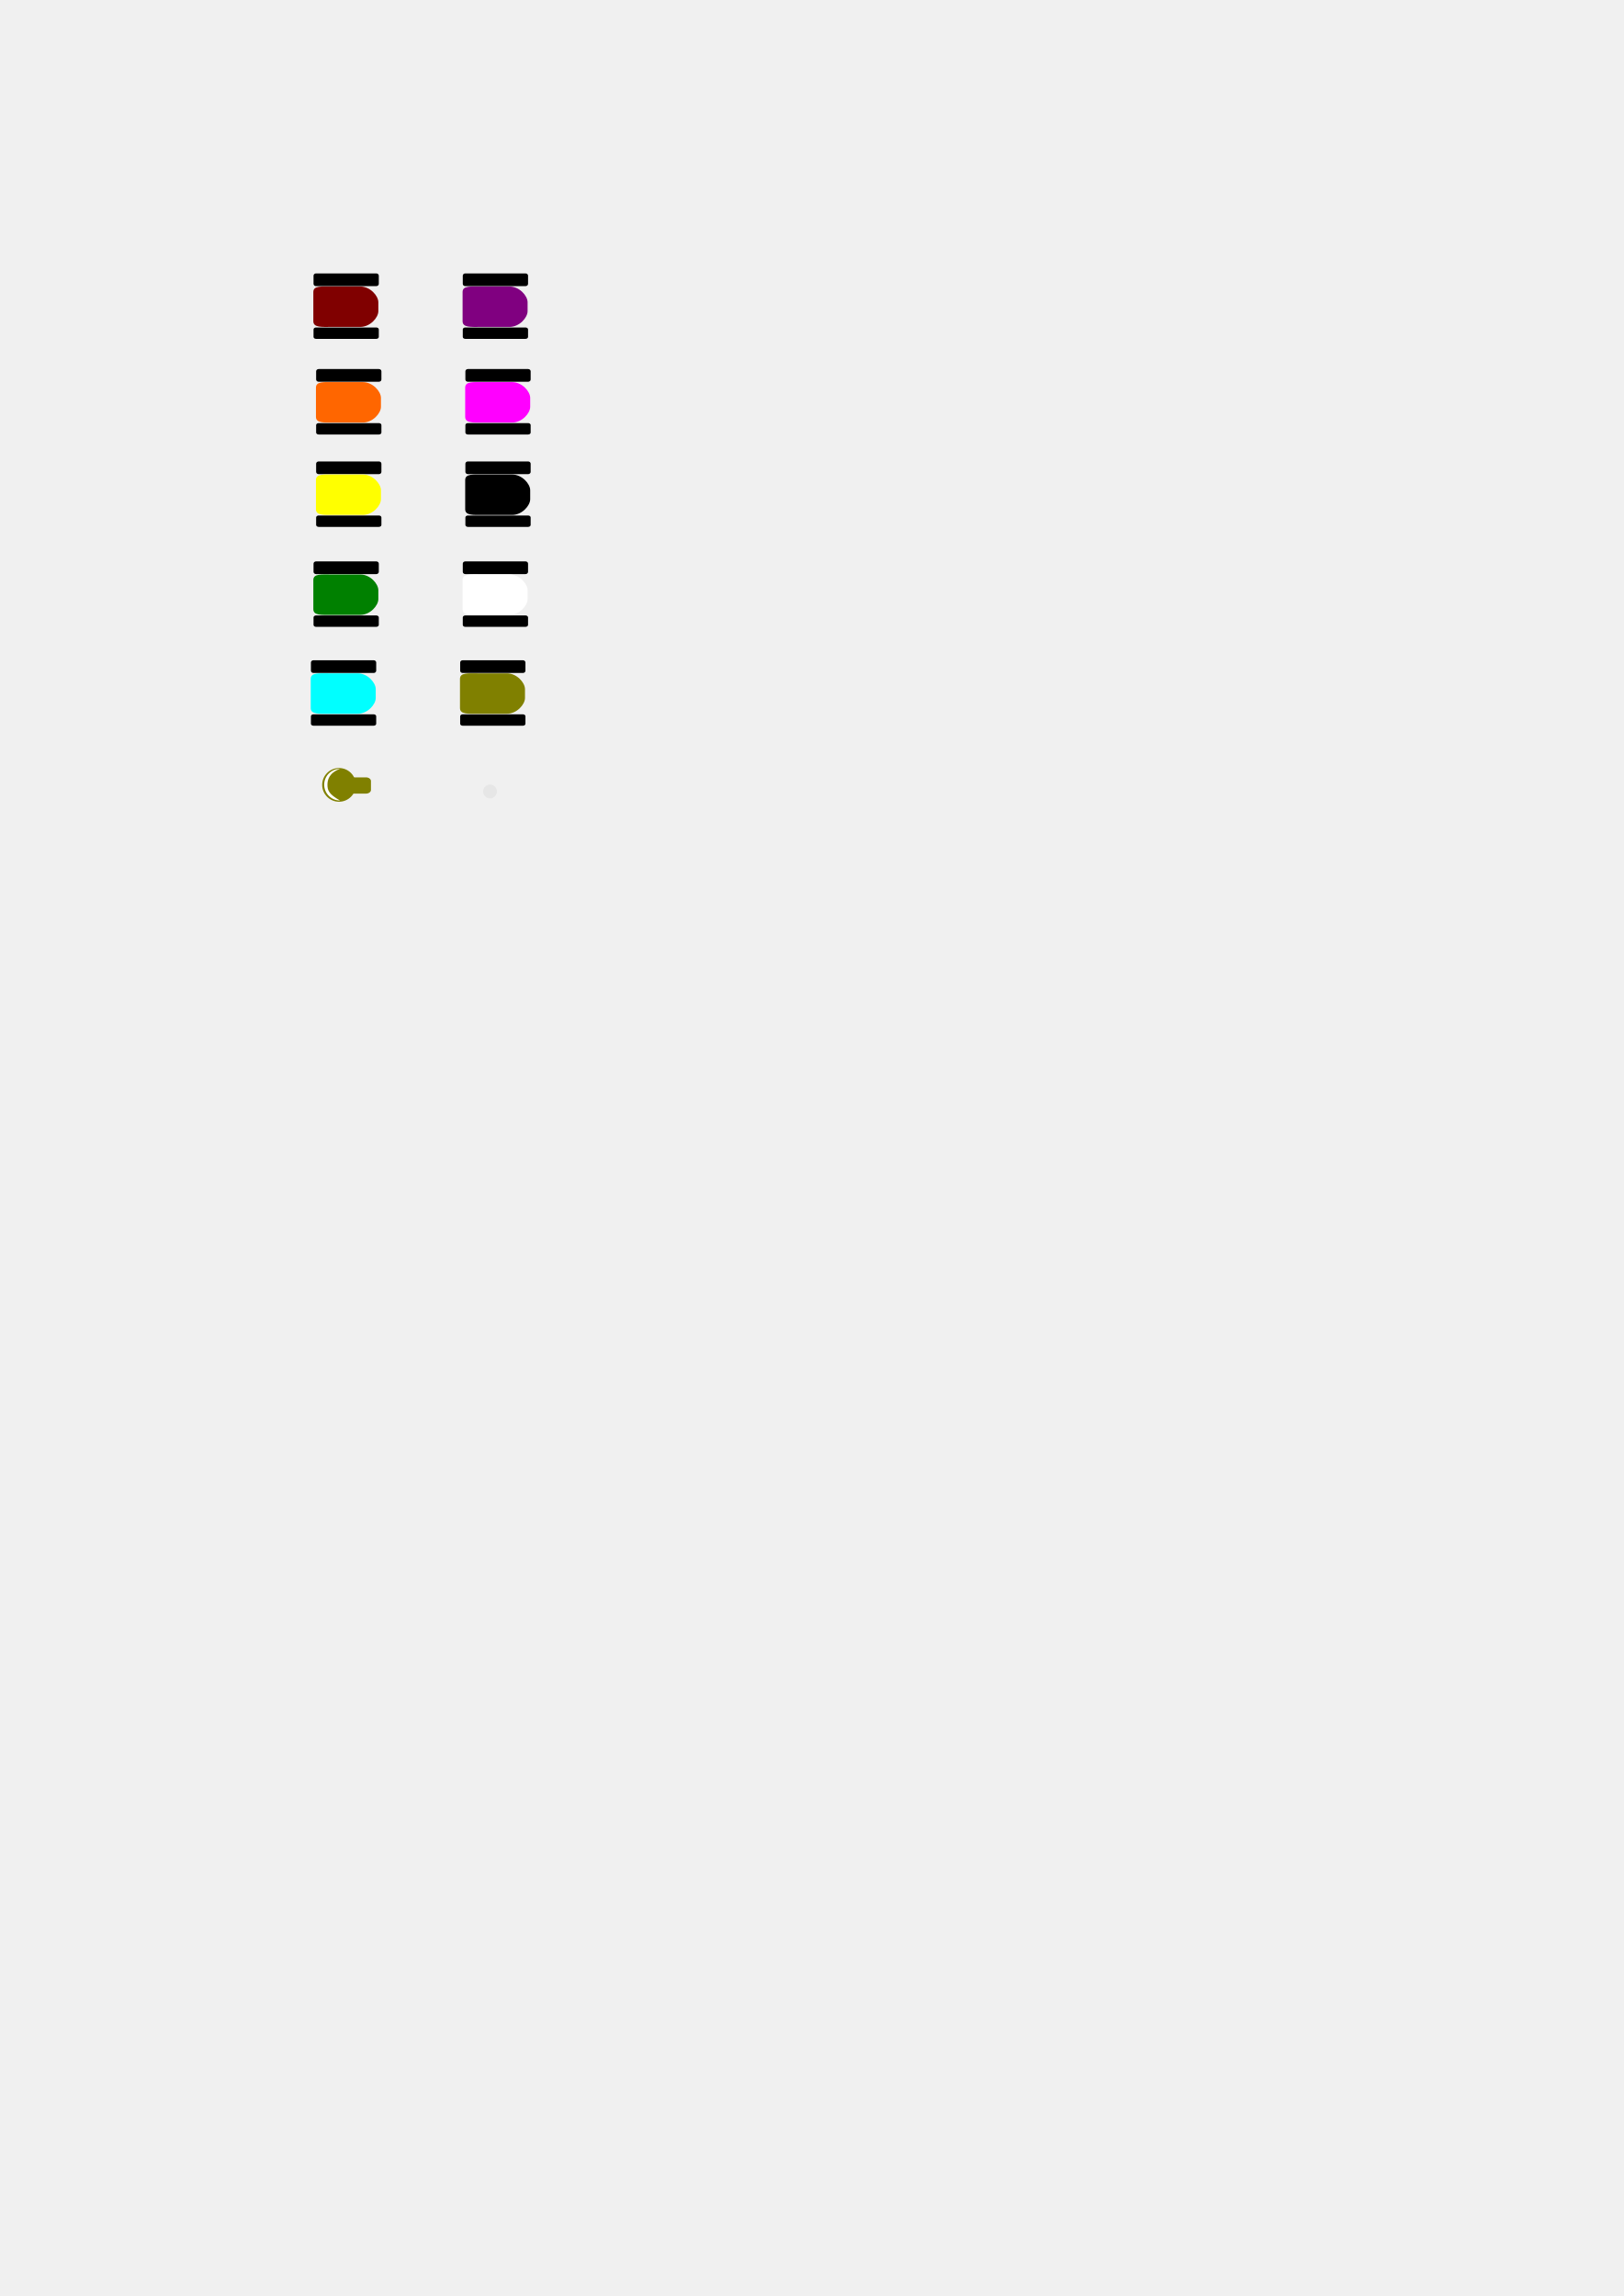
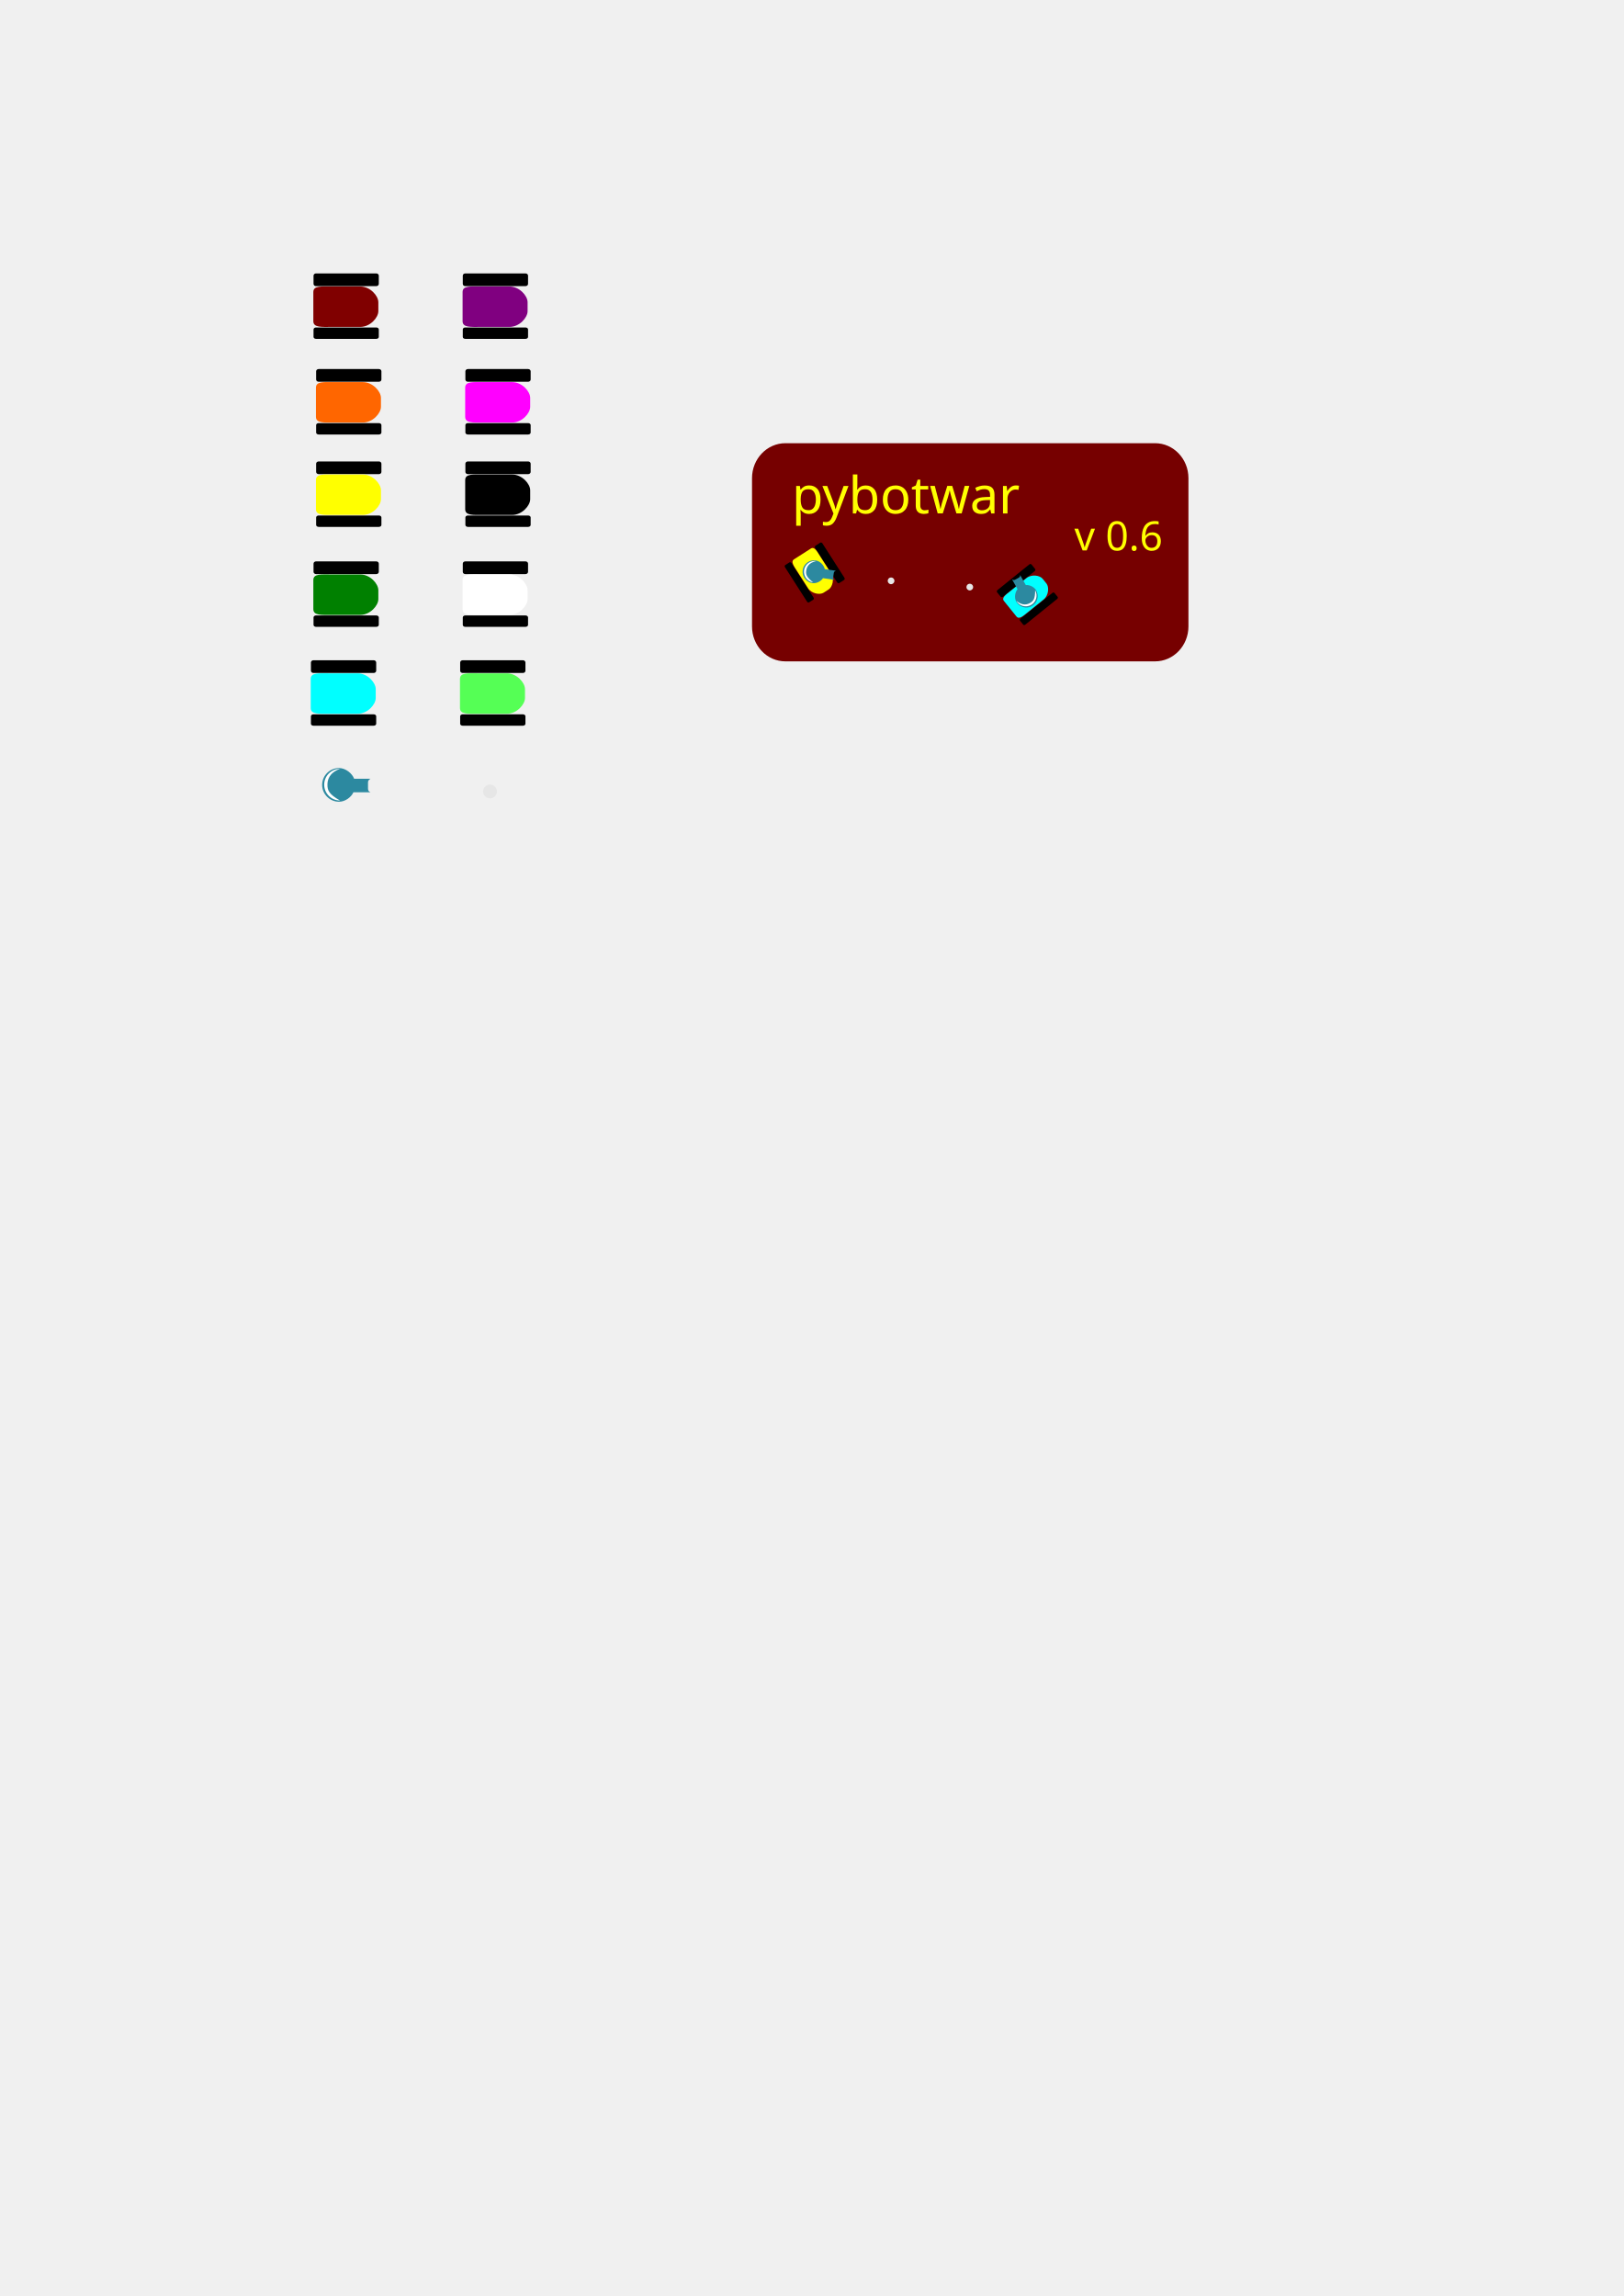
<svg xmlns="http://www.w3.org/2000/svg" width="744.094" height="1052.362" id="svg3172">
  <defs id="defs3174">
    </defs>
  <g id="layer1">
    <g id="r01" transform="matrix(0.2782805,0,0,0.277474,103.6351,112.221)">
      <rect rx="4.149" ry="3.695" y="47.199" x="143.908" height="20.997" width="107.492" id="rect3182" style="opacity:1;fill:#000000;fill-opacity:1;fill-rule:evenodd;stroke:none;stroke-width:3.84;stroke-linecap:butt;stroke-linejoin:miter;marker:none;marker-start:none;marker-mid:none;marker-end:none;stroke-miterlimit:4;stroke-dasharray:none;stroke-dashoffset:0;stroke-opacity:1;visibility:visible;display:inline;overflow:visible;enable-background:accumulate" />
      <rect style="opacity:1;fill:#000000;fill-opacity:1;fill-rule:evenodd;stroke:none;stroke-width:3.84;stroke-linecap:butt;stroke-linejoin:miter;marker:none;marker-start:none;marker-mid:none;marker-end:none;stroke-miterlimit:4;stroke-dasharray:none;stroke-dashoffset:0;stroke-opacity:1;visibility:visible;display:inline;overflow:visible;enable-background:accumulate" id="rect3695" width="107.492" height="18.803" x="143.908" y="136.514" ry="3.233" rx="4.149" />
      <path id="rect3697" d="M 173.42,68.823 L 220.816,68.823 C 237.339,68.823 250.641,84.239 250.641,94.825 C 250.641,94.825 250.641,103.305 250.641,109.573 C 250.641,120.158 237.339,135.574 220.816,135.574 L 173.42,135.574 C 156.897,135.574 143.595,136.767 143.595,126.182 L 143.595,77.902 C 143.595,67.316 156.897,68.823 173.42,68.823 z" style="fill:#800000;fill-opacity:1;fill-rule:evenodd;stroke:none;stroke-width:3.84;stroke-linecap:butt;stroke-linejoin:miter;marker:none;marker-start:none;marker-mid:none;marker-end:none;stroke-miterlimit:4;stroke-dashoffset:0;stroke-opacity:1;visibility:visible;display:inline;overflow:visible;enable-background:accumulate" />
    </g>
    <g id="r02" transform="matrix(0.2782805,0,0,0.2774739,104.8296,113.3969)">
      <rect style="opacity:1;fill:#000000;fill-opacity:1;fill-rule:evenodd;stroke:none;stroke-width:3.84;stroke-linecap:butt;stroke-linejoin:miter;marker:none;marker-start:none;marker-mid:none;marker-end:none;stroke-miterlimit:4;stroke-dasharray:none;stroke-dashoffset:0;stroke-opacity:1;visibility:visible;display:inline;overflow:visible;enable-background:accumulate" id="rect3700" width="107.492" height="20.997" x="143.908" y="200.93" ry="3.695" rx="4.149" />
      <rect rx="4.149" ry="3.233" y="290.245" x="143.908" height="18.803" width="107.492" id="rect3702" style="opacity:1;fill:#000000;fill-opacity:1;fill-rule:evenodd;stroke:none;stroke-width:3.84;stroke-linecap:butt;stroke-linejoin:miter;marker:none;marker-start:none;marker-mid:none;marker-end:none;stroke-miterlimit:4;stroke-dasharray:none;stroke-dashoffset:0;stroke-opacity:1;visibility:visible;display:inline;overflow:visible;enable-background:accumulate" />
      <path style="fill:#ff6600;fill-opacity:1;fill-rule:evenodd;stroke:none;stroke-width:3.84;stroke-linecap:butt;stroke-linejoin:miter;marker:none;marker-start:none;marker-mid:none;marker-end:none;stroke-miterlimit:4;stroke-dashoffset:0;stroke-opacity:1;visibility:visible;display:inline;overflow:visible;enable-background:accumulate" d="M 173.42,222.554 L 220.816,222.554 C 237.339,222.554 250.641,237.97 250.641,248.555 C 250.641,248.555 250.641,257.036 250.641,263.303 C 250.641,273.889 237.339,289.305 220.816,289.305 L 173.42,289.305 C 156.897,289.305 143.595,290.498 143.595,279.913 L 143.595,231.632 C 143.595,221.047 156.897,222.554 173.42,222.554 z" id="path3704" />
    </g>
    <g id="r03" transform="matrix(0.2782805,0,0,0.2774739,104.8296,114.4946)">
      <rect rx="4.149" ry="3.695" y="349.593" x="143.908" height="20.997" width="107.492" id="rect3706" style="opacity:1;fill:#000000;fill-opacity:1;fill-rule:evenodd;stroke:none;stroke-width:3.84;stroke-linecap:butt;stroke-linejoin:miter;marker:none;marker-start:none;marker-mid:none;marker-end:none;stroke-miterlimit:4;stroke-dasharray:none;stroke-dashoffset:0;stroke-opacity:1;visibility:visible;display:inline;overflow:visible;enable-background:accumulate" />
      <rect style="opacity:1;fill:#000000;fill-opacity:1;fill-rule:evenodd;stroke:none;stroke-width:3.84;stroke-linecap:butt;stroke-linejoin:miter;marker:none;marker-start:none;marker-mid:none;marker-end:none;stroke-miterlimit:4;stroke-dasharray:none;stroke-dashoffset:0;stroke-opacity:1;visibility:visible;display:inline;overflow:visible;enable-background:accumulate" id="rect3708" width="107.492" height="18.803" x="143.908" y="438.908" ry="3.233" rx="4.149" />
      <path id="path3710" d="M 173.42,371.216 L 220.816,371.216 C 237.339,371.216 250.641,386.633 250.641,397.218 C 250.641,397.218 250.641,405.698 250.641,411.966 C 250.641,422.552 237.339,437.968 220.816,437.968 L 173.42,437.968 C 156.897,437.968 143.595,439.161 143.595,428.576 L 143.595,380.295 C 143.595,369.71 156.897,371.216 173.42,371.216 z" style="fill:#ffff00;fill-opacity:1;fill-rule:evenodd;stroke:none;stroke-width:3.84;stroke-linecap:butt;stroke-linejoin:miter;marker:none;marker-start:none;marker-mid:none;marker-end:none;stroke-miterlimit:4;stroke-dashoffset:0;stroke-opacity:1;visibility:visible;display:inline;overflow:visible;enable-background:accumulate" />
    </g>
    <g id="r04" transform="matrix(0.2782805,0,0,0.2774739,103.6351,115.7746)">
      <rect style="opacity:1;fill:#000000;fill-opacity:1;fill-rule:evenodd;stroke:none;stroke-width:3.84;stroke-linecap:butt;stroke-linejoin:miter;marker:none;marker-start:none;marker-mid:none;marker-end:none;stroke-miterlimit:4;stroke-dasharray:none;stroke-dashoffset:0;stroke-opacity:1;visibility:visible;display:inline;overflow:visible;enable-background:accumulate" id="rect3712" width="107.492" height="20.997" x="143.908" y="510.081" ry="3.695" rx="4.149" />
      <rect rx="4.149" ry="3.233" y="599.396" x="143.908" height="18.803" width="107.492" id="rect3714" style="opacity:1;fill:#000000;fill-opacity:1;fill-rule:evenodd;stroke:none;stroke-width:3.84;stroke-linecap:butt;stroke-linejoin:miter;marker:none;marker-start:none;marker-mid:none;marker-end:none;stroke-miterlimit:4;stroke-dasharray:none;stroke-dashoffset:0;stroke-opacity:1;visibility:visible;display:inline;overflow:visible;enable-background:accumulate" />
      <path style="fill:#008000;fill-opacity:1;fill-rule:evenodd;stroke:none;stroke-width:3.84;stroke-linecap:butt;stroke-linejoin:miter;marker:none;marker-start:none;marker-mid:none;marker-end:none;stroke-miterlimit:4;stroke-dashoffset:0;stroke-opacity:1;visibility:visible;display:inline;overflow:visible;enable-background:accumulate" d="M 173.42,531.705 L 220.816,531.705 C 237.339,531.705 250.641,547.121 250.641,557.706 C 250.641,557.706 250.641,566.187 250.641,572.454 C 250.641,583.04 237.339,598.456 220.816,598.456 L 173.42,598.456 C 156.897,598.456 143.595,599.649 143.595,589.064 L 143.595,540.783 C 143.595,530.198 156.897,531.705 173.42,531.705 z" id="path3716" />
    </g>
    <g id="r05" transform="matrix(0.2782805,0,0,0.277474,102.4405,117.0286)">
      <rect rx="4.149" ry="3.695" y="668.88" x="143.908" height="20.997" width="107.492" id="rect3718" style="opacity:1;fill:#000000;fill-opacity:1;fill-rule:evenodd;stroke:none;stroke-width:3.84;stroke-linecap:butt;stroke-linejoin:miter;marker:none;marker-start:none;marker-mid:none;marker-end:none;stroke-miterlimit:4;stroke-dasharray:none;stroke-dashoffset:0;stroke-opacity:1;visibility:visible;display:inline;overflow:visible;enable-background:accumulate" />
      <rect style="opacity:1;fill:#000000;fill-opacity:1;fill-rule:evenodd;stroke:none;stroke-width:3.84;stroke-linecap:butt;stroke-linejoin:miter;marker:none;marker-start:none;marker-mid:none;marker-end:none;stroke-miterlimit:4;stroke-dasharray:none;stroke-dashoffset:0;stroke-opacity:1;visibility:visible;display:inline;overflow:visible;enable-background:accumulate" id="rect3720" width="107.492" height="18.803" x="143.908" y="758.195" ry="3.233" rx="4.149" />
      <path id="path3722" d="M 173.42,690.504 L 220.816,690.504 C 237.339,690.504 250.641,705.92 250.641,716.505 C 250.641,716.505 250.641,724.986 250.641,731.253 C 250.641,741.839 237.339,757.255 220.816,757.255 L 173.42,757.255 C 156.897,757.255 143.595,758.448 143.595,747.863 L 143.595,699.582 C 143.595,688.997 156.897,690.504 173.42,690.504 z" style="fill:#00ffff;fill-opacity:1;fill-rule:evenodd;stroke:none;stroke-width:3.84;stroke-linecap:butt;stroke-linejoin:miter;marker:none;marker-start:none;marker-mid:none;marker-end:none;stroke-miterlimit:4;stroke-dashoffset:0;stroke-opacity:1;visibility:visible;display:inline;overflow:visible;enable-background:accumulate" />
    </g>
    <g id="r06" transform="matrix(0.2782805,0,0,0.277474,77.53862,112.221)">
      <rect style="opacity:1;fill:#000000;fill-opacity:1;fill-rule:evenodd;stroke:none;stroke-width:3.84;stroke-linecap:butt;stroke-linejoin:miter;marker:none;marker-start:none;marker-mid:none;marker-end:none;stroke-miterlimit:4;stroke-dasharray:none;stroke-dashoffset:0;stroke-opacity:1;visibility:visible;display:inline;overflow:visible;enable-background:accumulate" id="rect3724" width="107.492" height="20.997" x="483.467" y="47.199" ry="3.695" rx="4.149" />
      <rect rx="4.149" ry="3.233" y="136.514" x="483.467" height="18.803" width="107.492" id="rect3726" style="opacity:1;fill:#000000;fill-opacity:1;fill-rule:evenodd;stroke:none;stroke-width:3.84;stroke-linecap:butt;stroke-linejoin:miter;marker:none;marker-start:none;marker-mid:none;marker-end:none;stroke-miterlimit:4;stroke-dasharray:none;stroke-dashoffset:0;stroke-opacity:1;visibility:visible;display:inline;overflow:visible;enable-background:accumulate" />
      <path style="fill:#800080;fill-opacity:1;fill-rule:evenodd;stroke:none;stroke-width:3.84;stroke-linecap:butt;stroke-linejoin:miter;marker:none;marker-start:none;marker-mid:none;marker-end:none;stroke-miterlimit:4;stroke-dashoffset:0;stroke-opacity:1;visibility:visible;display:inline;overflow:visible;enable-background:accumulate" d="M 512.98,68.823 L 560.375,68.823 C 576.898,68.823 590.201,84.239 590.201,94.825 C 590.201,94.825 590.201,103.305 590.201,109.573 C 590.201,120.158 576.898,135.574 560.375,135.574 L 512.98,135.574 C 496.456,135.574 483.154,136.767 483.154,126.182 L 483.154,77.902 C 483.154,67.316 496.456,68.823 512.98,68.823 z" id="path3728" />
    </g>
    <g id="r07" transform="matrix(0.2782805,0,0,0.2774739,78.73318,113.3969)">
      <rect rx="4.149" ry="3.695" y="200.93" x="483.467" height="20.997" width="107.492" id="rect3730" style="opacity:1;fill:#000000;fill-opacity:1;fill-rule:evenodd;stroke:none;stroke-width:3.84;stroke-linecap:butt;stroke-linejoin:miter;marker:none;marker-start:none;marker-mid:none;marker-end:none;stroke-miterlimit:4;stroke-dasharray:none;stroke-dashoffset:0;stroke-opacity:1;visibility:visible;display:inline;overflow:visible;enable-background:accumulate" />
      <rect style="opacity:1;fill:#000000;fill-opacity:1;fill-rule:evenodd;stroke:none;stroke-width:3.84;stroke-linecap:butt;stroke-linejoin:miter;marker:none;marker-start:none;marker-mid:none;marker-end:none;stroke-miterlimit:4;stroke-dasharray:none;stroke-dashoffset:0;stroke-opacity:1;visibility:visible;display:inline;overflow:visible;enable-background:accumulate" id="rect3732" width="107.492" height="18.803" x="483.467" y="290.245" ry="3.233" rx="4.149" />
      <path id="path3734" d="M 512.98,222.554 L 560.375,222.554 C 576.898,222.554 590.201,237.97 590.201,248.555 C 590.201,248.555 590.201,257.036 590.201,263.303 C 590.201,273.889 576.898,289.305 560.375,289.305 L 512.98,289.305 C 496.456,289.305 483.154,290.498 483.154,279.913 L 483.154,231.632 C 483.154,221.047 496.456,222.554 512.98,222.554 z" style="fill:#ff00ff;fill-opacity:1;fill-rule:evenodd;stroke:none;stroke-width:3.84;stroke-linecap:butt;stroke-linejoin:miter;marker:none;marker-start:none;marker-mid:none;marker-end:none;stroke-miterlimit:4;stroke-dashoffset:0;stroke-opacity:1;visibility:visible;display:inline;overflow:visible;enable-background:accumulate" />
    </g>
    <g id="r08" transform="matrix(0.2782805,0,0,0.2774739,78.73318,114.4946)">
      <rect style="opacity:1;fill:#000000;fill-opacity:1;fill-rule:evenodd;stroke:none;stroke-width:3.84;stroke-linecap:butt;stroke-linejoin:miter;marker:none;marker-start:none;marker-mid:none;marker-end:none;stroke-miterlimit:4;stroke-dasharray:none;stroke-dashoffset:0;stroke-opacity:1;visibility:visible;display:inline;overflow:visible;enable-background:accumulate" id="rect3736" width="107.492" height="20.997" x="483.467" y="349.593" ry="3.695" rx="4.149" />
      <rect rx="4.149" ry="3.233" y="438.908" x="483.467" height="18.803" width="107.492" id="rect3738" style="opacity:1;fill:#000000;fill-opacity:1;fill-rule:evenodd;stroke:none;stroke-width:3.84;stroke-linecap:butt;stroke-linejoin:miter;marker:none;marker-start:none;marker-mid:none;marker-end:none;stroke-miterlimit:4;stroke-dasharray:none;stroke-dashoffset:0;stroke-opacity:1;visibility:visible;display:inline;overflow:visible;enable-background:accumulate" />
      <path style="fill:#000000;fill-opacity:1;fill-rule:evenodd;stroke:none;stroke-width:3.84;stroke-linecap:butt;stroke-linejoin:miter;marker:none;marker-start:none;marker-mid:none;marker-end:none;stroke-miterlimit:4;stroke-dashoffset:0;stroke-opacity:1;visibility:visible;display:inline;overflow:visible;enable-background:accumulate" d="M 512.98,371.216 L 560.375,371.216 C 576.898,371.216 590.201,386.633 590.201,397.218 C 590.201,397.218 590.201,405.698 590.201,411.966 C 590.201,422.552 576.898,437.968 560.375,437.968 L 512.98,437.968 C 496.456,437.968 483.154,439.161 483.154,428.576 L 483.154,380.295 C 483.154,369.71 496.456,371.216 512.98,371.216 z" id="path3740" />
    </g>
    <g id="r09" transform="matrix(0.2782805,0,0,0.2774739,77.53862,115.7746)">
      <rect rx="4.149" ry="3.695" y="510.081" x="483.467" height="20.997" width="107.492" id="rect3742" style="opacity:1;fill:#000000;fill-opacity:1;fill-rule:evenodd;stroke:none;stroke-width:3.84;stroke-linecap:butt;stroke-linejoin:miter;marker:none;marker-start:none;marker-mid:none;marker-end:none;stroke-miterlimit:4;stroke-dasharray:none;stroke-dashoffset:0;stroke-opacity:1;visibility:visible;display:inline;overflow:visible;enable-background:accumulate" />
      <rect style="opacity:1;fill:#000000;fill-opacity:1;fill-rule:evenodd;stroke:none;stroke-width:3.84;stroke-linecap:butt;stroke-linejoin:miter;marker:none;marker-start:none;marker-mid:none;marker-end:none;stroke-miterlimit:4;stroke-dasharray:none;stroke-dashoffset:0;stroke-opacity:1;visibility:visible;display:inline;overflow:visible;enable-background:accumulate" id="rect3744" width="107.492" height="18.803" x="483.467" y="599.396" ry="3.233" rx="4.149" />
      <path id="path3746" d="M 512.98,531.705 L 560.375,531.705 C 576.898,531.705 590.201,547.121 590.201,557.706 C 590.201,557.706 590.201,566.187 590.201,572.454 C 590.201,583.04 576.898,598.456 560.375,598.456 L 512.98,598.456 C 496.456,598.456 483.154,599.649 483.154,589.064 L 483.154,540.783 C 483.154,530.198 496.456,531.705 512.98,531.705 z" style="fill:#ffffff;fill-opacity:1;fill-rule:evenodd;stroke:none;stroke-width:3.84;stroke-linecap:butt;stroke-linejoin:miter;marker:none;marker-start:none;marker-mid:none;marker-end:none;stroke-miterlimit:4;stroke-dashoffset:0;stroke-opacity:1;visibility:visible;display:inline;overflow:visible;enable-background:accumulate" />
    </g>
    <g id="r10" transform="matrix(0.2782805,0,0,0.277474,76.34408,117.0286)">
      <rect style="opacity:1;fill:#000000;fill-opacity:1;fill-rule:evenodd;stroke:none;stroke-width:3.84;stroke-linecap:butt;stroke-linejoin:miter;marker:none;marker-start:none;marker-mid:none;marker-end:none;stroke-miterlimit:4;stroke-dasharray:none;stroke-dashoffset:0;stroke-opacity:1;visibility:visible;display:inline;overflow:visible;enable-background:accumulate" id="rect3748" width="107.492" height="20.997" x="483.467" y="668.88" ry="3.695" rx="4.149" />
      <rect rx="4.149" ry="3.233" y="758.195" x="483.467" height="18.803" width="107.492" id="rect3750" style="opacity:1;fill:#000000;fill-opacity:1;fill-rule:evenodd;stroke:none;stroke-width:3.84;stroke-linecap:butt;stroke-linejoin:miter;marker:none;marker-start:none;marker-mid:none;marker-end:none;stroke-miterlimit:4;stroke-dasharray:none;stroke-dashoffset:0;stroke-opacity:1;visibility:visible;display:inline;overflow:visible;enable-background:accumulate" />
-       <path style="fill:#808000;fill-opacity:1;fill-rule:evenodd;stroke:none;stroke-width:3.84;stroke-linecap:butt;stroke-linejoin:miter;marker:none;marker-start:none;marker-mid:none;marker-end:none;stroke-miterlimit:4;stroke-dashoffset:0;stroke-opacity:1;visibility:visible;display:inline;overflow:visible;enable-background:accumulate" d="M 512.98,690.504 L 560.375,690.504 C 576.898,690.504 590.201,705.92 590.201,716.505 C 590.201,716.505 590.201,724.986 590.201,731.253 C 590.201,741.839 576.898,757.255 560.375,757.255 L 512.98,757.255 C 496.456,757.255 483.154,758.448 483.154,747.863 L 483.154,699.582 C 483.154,688.997 496.456,690.504 512.98,690.504 z" id="path3752" />
+       <path style="fill:#55ff55;fill-opacity:1;fill-rule:evenodd;stroke:none;stroke-width:3.84;stroke-linecap:butt;stroke-linejoin:miter;marker:none;marker-start:none;marker-mid:none;marker-end:none;stroke-miterlimit:4;stroke-dashoffset:0;stroke-opacity:1;visibility:visible;display:inline;overflow:visible;enable-background:accumulate" d="M 512.98,690.504 L 560.375,690.504 C 576.898,690.504 590.201,705.92 590.201,716.505 C 590.201,716.505 590.201,724.986 590.201,731.253 C 590.201,741.839 576.898,757.255 560.375,757.255 L 512.98,757.255 C 496.456,757.255 483.154,758.448 483.154,747.863 L 483.154,699.582 C 483.154,688.997 496.456,690.504 512.98,690.504 z" id="path3752" />
    </g>
    <g id="turret" transform="matrix(0.1376614,0,0,0.1376614,101.177,229.4773)">
      <rect ry="0" rx="0" y="837.324" x="284.772" height="217.926" width="217.926" id="rect3766" style="opacity:1;fill:#000000;fill-opacity:0;fill-rule:evenodd;stroke:none;stroke-width:3.84;stroke-linecap:butt;stroke-linejoin:miter;marker:none;marker-start:none;marker-mid:none;marker-end:none;stroke-miterlimit:4;stroke-dasharray:none;stroke-dashoffset:0;stroke-opacity:1;visibility:visible;display:inline;overflow:visible;enable-background:accumulate" />
      <g transform="matrix(0.8002293,0,0,0.8002293,87.42055,192.7033)" id="g3761">
-         <path style="opacity:1;fill:#808000;fill-opacity:1;fill-rule:evenodd;stroke:none;stroke-width:3.84;stroke-linecap:butt;stroke-linejoin:miter;marker:none;marker-start:none;marker-mid:none;marker-end:none;stroke-miterlimit:4;stroke-dasharray:none;stroke-dashoffset:0;stroke-opacity:1;visibility:visible;display:inline;overflow:visible;enable-background:accumulate" id="path3754" d="M 452.746,941.71 A 70.108,70.108 0 1 1 312.53,941.71 A 70.108,70.108 0 1 1 452.746,941.71 z" />
-         <rect style="opacity:1;fill:#808000;fill-opacity:1;fill-rule:evenodd;stroke:none;stroke-width:3.84;stroke-linecap:butt;stroke-linejoin:miter;marker:none;marker-start:none;marker-mid:none;marker-end:none;stroke-miterlimit:4;stroke-dasharray:none;stroke-dashoffset:0;stroke-opacity:1;visibility:visible;display:inline;overflow:visible;enable-background:accumulate" id="rect3756" width="132.002" height="67.574" x="383.482" y="910.457" rx="20.77" ry="15.32" />
+         <path style="opacity:1;fill:#2c89a0;fill-opacity:1;fill-rule:evenodd;stroke:none;stroke-width:3.84;stroke-linecap:butt;stroke-linejoin:miter;marker:none;marker-start:none;marker-mid:none;marker-end:none;stroke-miterlimit:4;stroke-dasharray:none;stroke-dashoffset:0;stroke-opacity:1;visibility:visible;display:inline;overflow:visible;enable-background:accumulate" d="M 155.375,352.031 C 151.112,352.031 147.625,355.487 147.625,359.75 C 147.625,364.013 151.112,367.469 155.375,367.469 C 158.173,367.469 160.961,365.401 161.969,363.133 L 169.762,363.133 C 168.986,362.747 168.65,362.381 168.65,361.446 L 168.65,358.617 C 168.65,357.682 169.102,357.469 169.762,356.929 L 162.281,356.929 C 161.402,354.504 158.404,352.031 155.375,352.031 z" transform="matrix(9.077649,0,0,9.077649,-1027.694,-2323.924)" id="path3754" />
        <path transform="matrix(0.8965517,0,0,0.8965517,266.4512,99.60276)" style="fill:#ffffff;fill-opacity:1;fill-rule:evenodd;stroke:none;stroke-width:3.84;stroke-linecap:butt;stroke-linejoin:miter;marker:none;marker-start:none;marker-mid:none;marker-end:none;stroke-miterlimit:4;stroke-dashoffset:0;stroke-opacity:1;visibility:visible;display:inline;overflow:visible;enable-background:accumulate" d="M 75.891,938.331 C 75.891,962.952 80.654,981.669 134.303,1011.818 C 93.739,1011.818 60.817,978.896 60.817,938.331 C 60.817,897.766 93.739,864.844 134.303,864.844 C 82.538,883.687 75.891,917.466 75.891,938.331 z" id="path3758" />
      </g>
    </g>
    <g id="bullet" transform="matrix(0.1376614,0,0,0.1376614,170.372,232.4995)" style="fill:#e6e6e6">
      <rect ry="0" rx="0" y="837.324" x="284.772" height="217.926" width="217.926" id="rect3909" style="opacity:1;fill:#e6e6e6;fill-opacity:0;fill-rule:evenodd;stroke:none;stroke-width:3.84;stroke-linecap:butt;stroke-linejoin:miter;marker:none;marker-start:none;marker-mid:none;marker-end:none;stroke-miterlimit:4;stroke-dasharray:none;stroke-dashoffset:0;stroke-opacity:1;visibility:visible;display:inline;overflow:visible;enable-background:accumulate" />
      <g transform="matrix(0.8002293,0,0,0.8002293,87.42055,192.7033)" id="g3911" style="fill:#e6e6e6">
        <path style="opacity:1;fill:#e6e6e6;fill-opacity:1;fill-rule:evenodd;stroke:none;stroke-width:3.84;stroke-linecap:butt;stroke-linejoin:miter;marker:none;marker-start:none;marker-mid:none;marker-end:none;stroke-miterlimit:4;stroke-dasharray:none;stroke-dashoffset:0;stroke-opacity:1;visibility:visible;display:inline;overflow:visible;enable-background:accumulate" id="path3913" d="M 452.746,941.71 A 70.108,70.108 0 1 1 312.53,941.71 A 70.108,70.108 0 1 1 452.746,941.71 z" transform="matrix(0.4094058,0,0,0.4094058,225.9836,556.1683)" />
      </g>
    </g>
+     <g id="g4231">
+       <rect ry="16.026" rx="15.318" y="203.136" x="344.627" height="100" width="200" id="rect3923" style="fill:#760000;fill-opacity:1;fill-rule:evenodd;stroke:none;stroke-width:3.84;stroke-linecap:butt;stroke-linejoin:miter;marker:none;marker-start:none;marker-mid:none;marker-end:none;stroke-miterlimit:4;stroke-dasharray:none;stroke-dashoffset:0;stroke-opacity:1;visibility:visible;display:inline;overflow:visible;enable-background:accumulate" />
+       <text id="text3925" y="235.33" x="362.875" style="font-size:23.498px;font-style:normal;font-variant:normal;font-weight:normal;font-stretch:normal;text-align:start;line-height:100%;writing-mode:lr-tb;text-anchor:start;fill:#ffff00;fill-opacity:1;fill-rule:evenodd;stroke:none;stroke-width:3.84;stroke-linecap:butt;stroke-linejoin:miter;marker:none;marker-start:none;marker-mid:none;marker-end:none;stroke-miterlimit:4;stroke-dasharray:none;stroke-dashoffset:0;stroke-opacity:1;visibility:visible;display:inline;overflow:visible;enable-background:accumulate;font-family:Contour Generator;-inkscape-font-specification:Contour Generator" xml:space="preserve">
+         <tspan y="235.33" x="362.875" id="tspan3927">pybotwar</tspan>
+       </text>
+       <text id="text3929" y="252.291" x="492.361" style="font-size:18.574px;font-style:normal;font-variant:normal;font-weight:normal;font-stretch:normal;text-align:start;line-height:100%;writing-mode:lr-tb;text-anchor:start;fill:#ffff00;fill-opacity:1;fill-rule:evenodd;stroke:none;stroke-width:3.84;stroke-linecap:butt;stroke-linejoin:miter;marker:none;marker-start:none;marker-mid:none;marker-end:none;stroke-miterlimit:4;stroke-dasharray:none;stroke-dashoffset:0;stroke-opacity:1;visibility:visible;display:inline;overflow:visible;enable-background:accumulate;font-family:Cortoba;-inkscape-font-specification:Cortoba" xml:space="preserve">
+         <tspan y="252.291" x="492.361" id="tspan3931">v 0.6</tspan>
+       </text>
+       <g style="fill:#e6e6e6" transform="matrix(6.7040144e-2,0,0,6.7040144e-2,418.0323,205.6402)" id="g3973">
+         <rect style="opacity:1;fill:#e6e6e6;fill-opacity:0;fill-rule:evenodd;stroke:none;stroke-width:3.84;stroke-linecap:butt;stroke-linejoin:miter;marker:none;marker-start:none;marker-mid:none;marker-end:none;stroke-miterlimit:4;stroke-dasharray:none;stroke-dashoffset:0;stroke-opacity:1;visibility:visible;display:inline;overflow:visible;enable-background:accumulate" id="rect3975" width="217.926" height="217.926" x="284.772" y="837.324" rx="0" ry="0" />
+         <g style="fill:#e6e6e6" id="g3977" transform="matrix(0.8002293,0,0,0.8002293,87.42055,192.7033)">
+           <path transform="matrix(0.4094058,0,0,0.4094058,225.9836,556.1683)" d="M 452.746,941.71 A 70.108,70.108 0 1 1 312.53,941.71 A 70.108,70.108 0 1 1 452.746,941.71 z" id="path3979" style="opacity:1;fill:#e6e6e6;fill-opacity:1;fill-rule:evenodd;stroke:none;stroke-width:3.84;stroke-linecap:butt;stroke-linejoin:miter;marker:none;marker-start:none;marker-mid:none;marker-end:none;stroke-miterlimit:4;stroke-dasharray:none;stroke-dashoffset:0;stroke-opacity:1;visibility:visible;display:inline;overflow:visible;enable-background:accumulate" />
+         </g>
+       </g>
+       <g style="fill:#e6e6e6" transform="matrix(6.7040144e-2,0,0,6.7040144e-2,381.9611,202.7774)" id="g3981">
+         <rect style="opacity:1;fill:#e6e6e6;fill-opacity:0;fill-rule:evenodd;stroke:none;stroke-width:3.84;stroke-linecap:butt;stroke-linejoin:miter;marker:none;marker-start:none;marker-mid:none;marker-end:none;stroke-miterlimit:4;stroke-dasharray:none;stroke-dashoffset:0;stroke-opacity:1;visibility:visible;display:inline;overflow:visible;enable-background:accumulate" id="rect3983" width="217.926" height="217.926" x="284.772" y="837.324" rx="0" ry="0" />
+         <g style="fill:#e6e6e6" id="g3985" transform="matrix(0.8002293,0,0,0.8002293,87.42055,192.7033)">
+           <path transform="matrix(0.4094058,0,0,0.4094058,225.9836,556.1683)" d="M 452.746,941.71 A 70.108,70.108 0 1 1 312.53,941.71 A 70.108,70.108 0 1 1 452.746,941.71 z" id="path3987" style="opacity:1;fill:#e6e6e6;fill-opacity:1;fill-rule:evenodd;stroke:none;stroke-width:3.84;stroke-linecap:butt;stroke-linejoin:miter;marker:none;marker-start:none;marker-mid:none;marker-end:none;stroke-miterlimit:4;stroke-dasharray:none;stroke-dashoffset:0;stroke-opacity:1;visibility:visible;display:inline;overflow:visible;enable-background:accumulate" />
+         </g>
+       </g>
+       <g id="g4209">
+         <g id="g3933" transform="matrix(0.1017219,0.1588535,-0.1583932,0.101427,417.1859,190.0606)">
+           <rect rx="4.149" ry="3.695" y="349.593" x="143.908" height="20.997" width="107.492" id="rect3935" style="opacity:1;fill:#000000;fill-opacity:1;fill-rule:evenodd;stroke:none;stroke-width:3.84;stroke-linecap:butt;stroke-linejoin:miter;marker:none;marker-start:none;marker-mid:none;marker-end:none;stroke-miterlimit:4;stroke-dasharray:none;stroke-dashoffset:0;stroke-opacity:1;visibility:visible;display:inline;overflow:visible;enable-background:accumulate" />
+           <rect style="opacity:1;fill:#000000;fill-opacity:1;fill-rule:evenodd;stroke:none;stroke-width:3.84;stroke-linecap:butt;stroke-linejoin:miter;marker:none;marker-start:none;marker-mid:none;marker-end:none;stroke-miterlimit:4;stroke-dasharray:none;stroke-dashoffset:0;stroke-opacity:1;visibility:visible;display:inline;overflow:visible;enable-background:accumulate" id="rect3937" width="107.492" height="18.803" x="143.908" y="438.908" ry="3.233" rx="4.149" />
+           <path id="path3939" d="M 173.42,371.216 L 220.816,371.216 C 237.339,371.216 250.641,386.633 250.641,397.218 C 250.641,397.218 250.641,405.698 250.641,411.966 C 250.641,422.552 237.339,437.968 220.816,437.968 L 173.42,437.968 C 156.897,437.968 143.595,439.161 143.595,428.576 L 143.595,380.295 C 143.595,369.71 156.897,371.216 173.42,371.216 z" style="fill:#ffff00;fill-opacity:1;fill-rule:evenodd;stroke:none;stroke-width:3.84;stroke-linecap:butt;stroke-linejoin:miter;marker:none;marker-start:none;marker-mid:none;marker-end:none;stroke-miterlimit:4;stroke-dashoffset:0;stroke-opacity:1;visibility:visible;display:inline;overflow:visible;enable-background:accumulate" />
+         </g>
+         <g id="g4189" transform="matrix(9.26189e-2,1.3655043e-2,-1.3655043e-2,9.26189e-2,349.5142,169.0412)">
+           <rect ry="0" rx="0" y="837.324" x="284.772" height="217.926" width="217.926" id="rect4191" style="opacity:1;fill:#000000;fill-opacity:0;fill-rule:evenodd;stroke:none;stroke-width:3.84;stroke-linecap:butt;stroke-linejoin:miter;marker:none;marker-start:none;marker-mid:none;marker-end:none;stroke-miterlimit:4;stroke-dasharray:none;stroke-dashoffset:0;stroke-opacity:1;visibility:visible;display:inline;overflow:visible;enable-background:accumulate" />
+           <g transform="matrix(0.8002293,0,0,0.8002293,87.42055,192.7033)" id="g4193">
+             <path style="opacity:1;fill:#2c89a0;fill-opacity:1;fill-rule:evenodd;stroke:none;stroke-width:3.84;stroke-linecap:butt;stroke-linejoin:miter;marker:none;marker-start:none;marker-mid:none;marker-end:none;stroke-miterlimit:4;stroke-dasharray:none;stroke-dashoffset:0;stroke-opacity:1;visibility:visible;display:inline;overflow:visible;enable-background:accumulate" d="M 155.375,352.031 C 151.112,352.031 147.625,355.487 147.625,359.75 C 147.625,364.013 151.112,367.469 155.375,367.469 C 158.173,367.469 160.961,365.401 161.969,363.133 L 169.762,363.133 C 168.986,362.747 168.65,362.381 168.65,361.446 L 168.65,358.617 C 168.65,357.682 169.102,357.469 169.762,356.929 L 162.281,356.929 C 161.402,354.504 158.404,352.031 155.375,352.031 z" transform="matrix(9.077649,0,0,9.077649,-1027.694,-2323.924)" id="path4195" />
+             <path transform="matrix(0.8965517,0,0,0.8965517,266.4512,99.60276)" style="fill:#ffffff;fill-opacity:1;fill-rule:evenodd;stroke:none;stroke-width:3.84;stroke-linecap:butt;stroke-linejoin:miter;marker:none;marker-start:none;marker-mid:none;marker-end:none;stroke-miterlimit:4;stroke-dashoffset:0;stroke-opacity:1;visibility:visible;display:inline;overflow:visible;enable-background:accumulate" d="M 75.891,938.331 C 75.891,962.952 80.654,981.669 134.303,1011.818 C 93.739,1011.818 60.817,978.896 60.817,938.331 C 60.817,897.766 93.739,864.844 134.303,864.844 C 82.538,883.687 75.891,917.466 75.891,938.331 z" id="path4197" />
+           </g>
+         </g>
+       </g>
+       <g id="g4220">
+         <g id="g3953" transform="matrix(0.1468263,-0.1184223,0.1180791,0.1464007,356.4043,190.064)">
+           <rect rx="4.149" ry="3.695" y="668.88" x="143.908" height="20.997" width="107.492" id="rect3955" style="opacity:1;fill:#000000;fill-opacity:1;fill-rule:evenodd;stroke:none;stroke-width:3.84;stroke-linecap:butt;stroke-linejoin:miter;marker:none;marker-start:none;marker-mid:none;marker-end:none;stroke-miterlimit:4;stroke-dasharray:none;stroke-dashoffset:0;stroke-opacity:1;visibility:visible;display:inline;overflow:visible;enable-background:accumulate" />
+           <rect style="opacity:1;fill:#000000;fill-opacity:1;fill-rule:evenodd;stroke:none;stroke-width:3.84;stroke-linecap:butt;stroke-linejoin:miter;marker:none;marker-start:none;marker-mid:none;marker-end:none;stroke-miterlimit:4;stroke-dasharray:none;stroke-dashoffset:0;stroke-opacity:1;visibility:visible;display:inline;overflow:visible;enable-background:accumulate" id="rect3957" width="107.492" height="18.803" x="143.908" y="758.195" ry="3.233" rx="4.149" />
+           <path id="path3959" d="M 173.42,690.504 L 220.816,690.504 C 237.339,690.504 250.641,705.92 250.641,716.505 C 250.641,716.505 250.641,724.986 250.641,731.253 C 250.641,741.839 237.339,757.255 220.816,757.255 L 173.42,757.255 C 156.897,757.255 143.595,758.448 143.595,747.863 L 143.595,699.582 C 143.595,688.997 156.897,690.504 173.42,690.504 z" style="fill:#00ffff;fill-opacity:1;fill-rule:evenodd;stroke:none;stroke-width:3.84;stroke-linecap:butt;stroke-linejoin:miter;marker:none;marker-start:none;marker-mid:none;marker-end:none;stroke-miterlimit:4;stroke-dashoffset:0;stroke-opacity:1;visibility:visible;display:inline;overflow:visible;enable-background:accumulate" />
+         </g>
+         <g id="g4199" transform="matrix(-4.5928849e-2,-8.1579787e-2,8.1579787e-2,-4.5928849e-2,411.1756,348.7821)">
+           <rect ry="0" rx="0" y="837.324" x="284.772" height="217.926" width="217.926" id="rect4201" style="opacity:1;fill:#000000;fill-opacity:0;fill-rule:evenodd;stroke:none;stroke-width:3.84;stroke-linecap:butt;stroke-linejoin:miter;marker:none;marker-start:none;marker-mid:none;marker-end:none;stroke-miterlimit:4;stroke-dasharray:none;stroke-dashoffset:0;stroke-opacity:1;visibility:visible;display:inline;overflow:visible;enable-background:accumulate" />
+           <g transform="matrix(0.8002293,0,0,0.8002293,87.42055,192.7033)" id="g4203">
+             <path style="opacity:1;fill:#2c89a0;fill-opacity:1;fill-rule:evenodd;stroke:none;stroke-width:3.84;stroke-linecap:butt;stroke-linejoin:miter;marker:none;marker-start:none;marker-mid:none;marker-end:none;stroke-miterlimit:4;stroke-dasharray:none;stroke-dashoffset:0;stroke-opacity:1;visibility:visible;display:inline;overflow:visible;enable-background:accumulate" d="M 155.375,352.031 C 151.112,352.031 147.625,355.487 147.625,359.75 C 147.625,364.013 151.112,367.469 155.375,367.469 C 158.173,367.469 160.961,365.401 161.969,363.133 L 169.762,363.133 C 168.986,362.747 168.65,362.381 168.65,361.446 L 168.65,358.617 C 168.65,357.682 169.102,357.469 169.762,356.929 L 162.281,356.929 C 161.402,354.504 158.404,352.031 155.375,352.031 z" transform="matrix(9.077649,0,0,9.077649,-1027.694,-2323.924)" id="path4205" />
+             <path transform="matrix(0.8965517,0,0,0.8965517,266.4512,99.60276)" style="fill:#ffffff;fill-opacity:1;fill-rule:evenodd;stroke:none;stroke-width:3.84;stroke-linecap:butt;stroke-linejoin:miter;marker:none;marker-start:none;marker-mid:none;marker-end:none;stroke-miterlimit:4;stroke-dashoffset:0;stroke-opacity:1;visibility:visible;display:inline;overflow:visible;enable-background:accumulate" d="M 75.891,938.331 C 75.891,962.952 80.654,981.669 134.303,1011.818 C 93.739,1011.818 60.817,978.896 60.817,938.331 C 60.817,897.766 93.739,864.844 134.303,864.844 C 82.538,883.687 75.891,917.466 75.891,938.331 z" id="path4207" />
+           </g>
+         </g>
+       </g>
+     </g>
  </g>
</svg>
